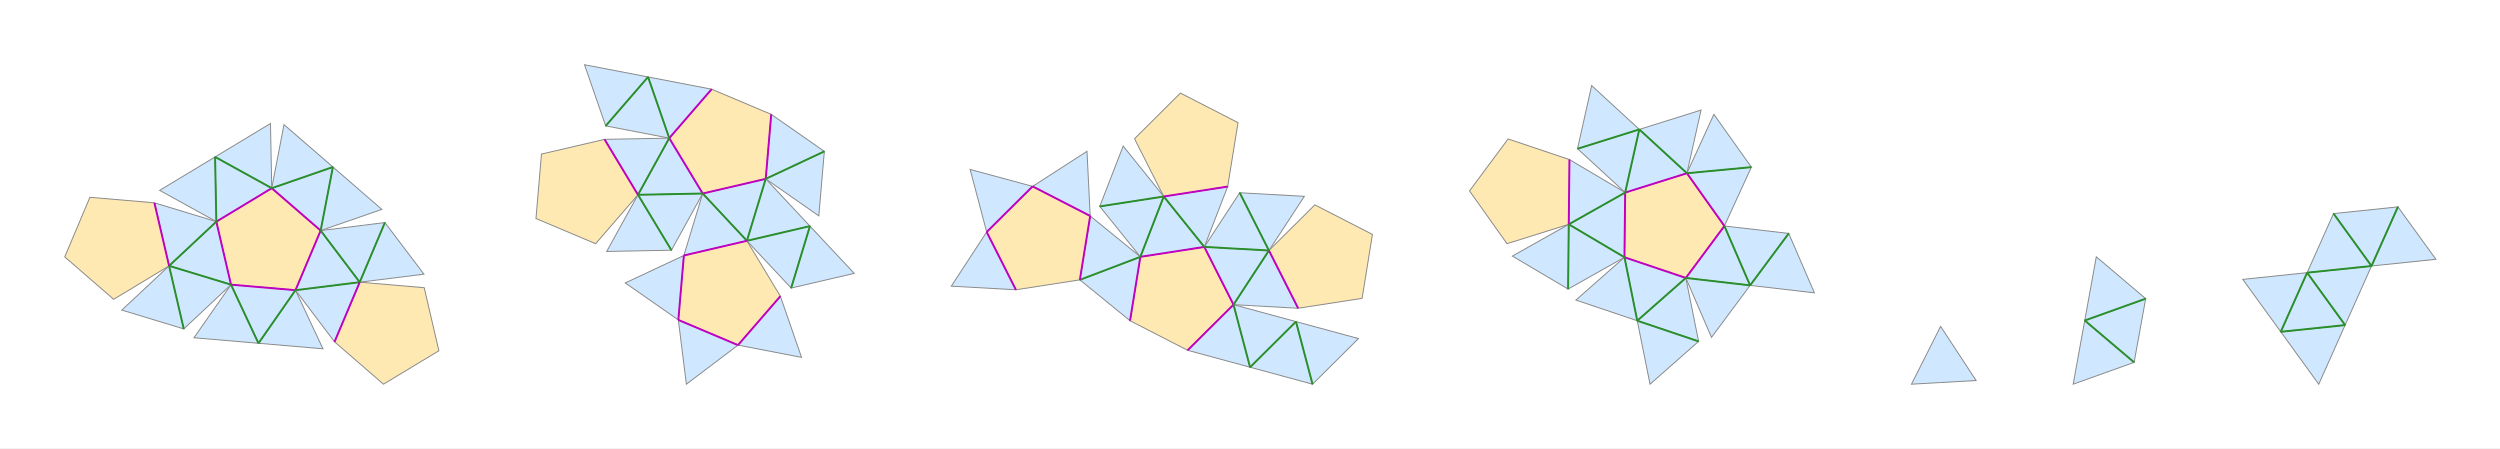
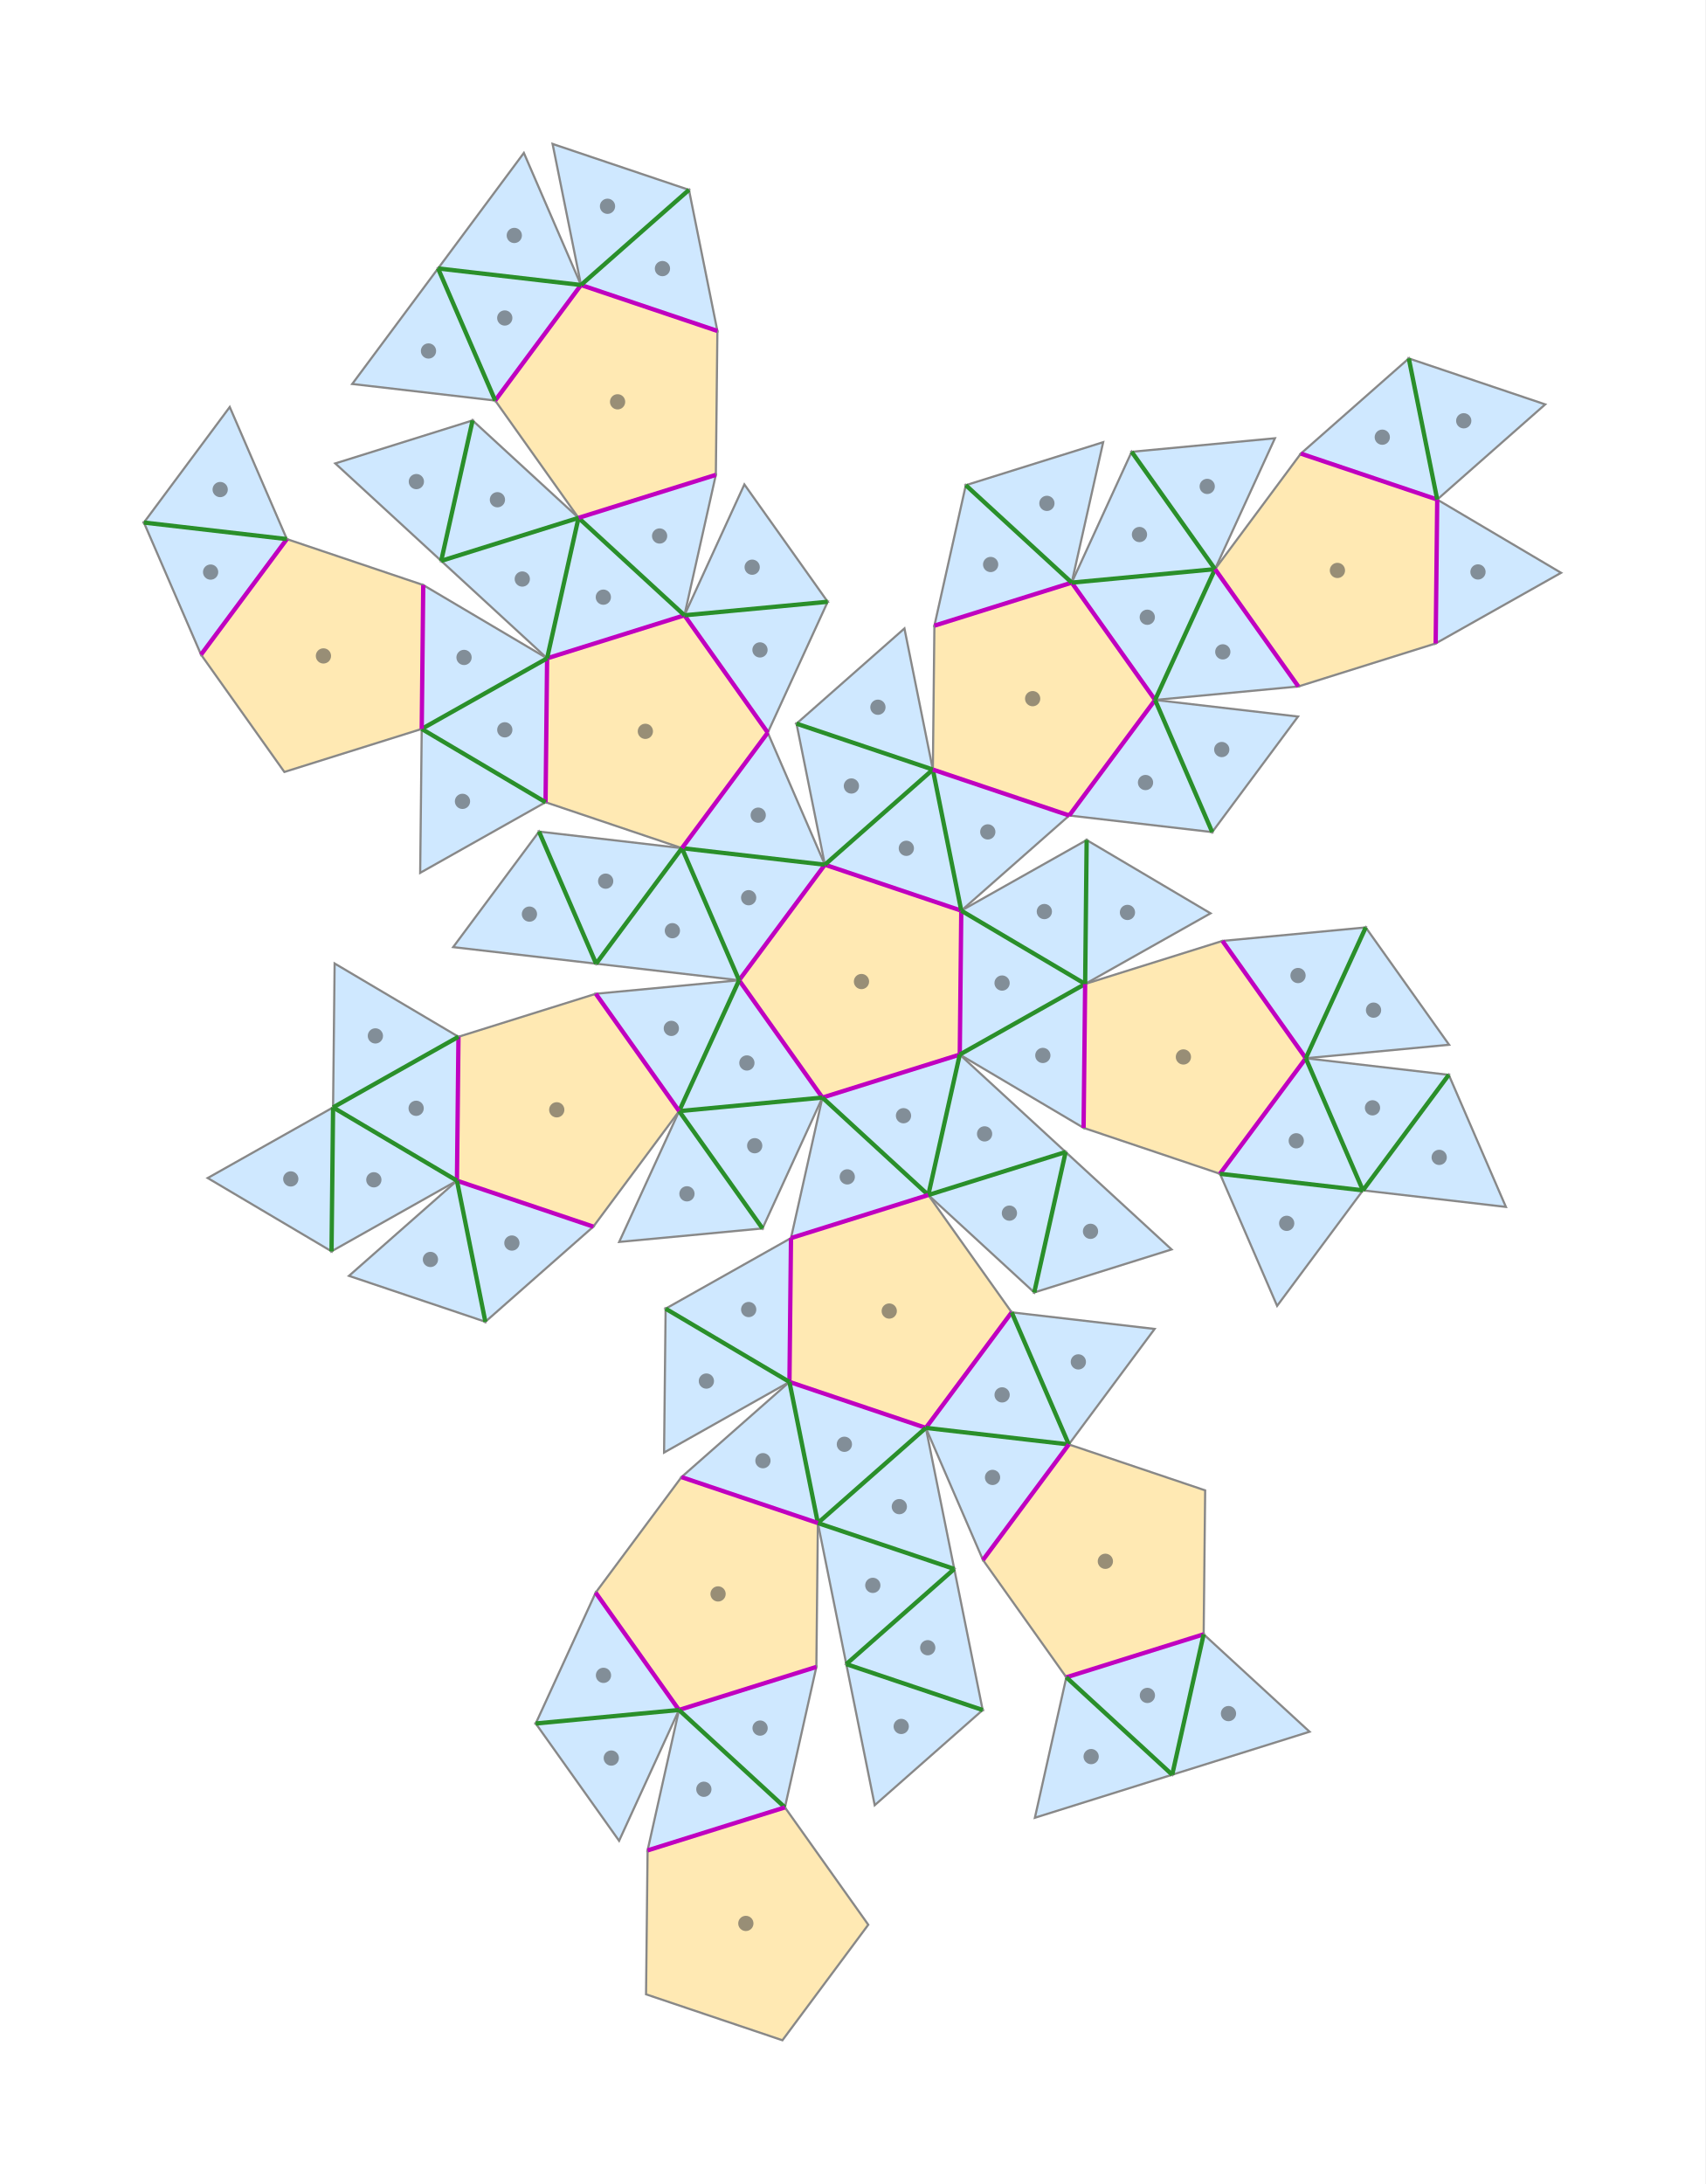
- <svg xmlns="http://www.w3.org/2000/svg" width="1545" height="277" viewBox="0 0 1545 277">
-   <rect width="1545" height="277" fill="white" />
-   <polygon points="198.17,142.49 167.94,116.30 133.69,136.97 142.76,175.93 182.61,179.34" fill="#ffe9b3" stroke="#888" stroke-width="0.6" />
-   <polygon points="104.49,164.30 142.76,175.93 133.69,136.97" fill="#cfe8ff" stroke="#888" stroke-width="0.6" />
-   <polygon points="198.17,142.49 182.61,179.34 222.31,174.39" fill="#cfe8ff" stroke="#888" stroke-width="0.6" />
-   <polygon points="167.94,116.30 132.92,96.98 133.69,136.97" fill="#cfe8ff" stroke="#888" stroke-width="0.6" />
-   <polygon points="159.73,212.15 182.61,179.34 142.76,175.93" fill="#cfe8ff" stroke="#888" stroke-width="0.6" />
-   <polygon points="198.17,142.49 205.73,103.21 167.94,116.30" fill="#cfe8ff" stroke="#888" stroke-width="0.6" />
-   <polygon points="142.76,175.93 104.49,164.30 113.56,203.26" fill="#cfe8ff" stroke="#888" stroke-width="0.6" />
-   <polygon points="95.42,125.34 104.49,164.30 133.69,136.97" fill="#cfe8ff" stroke="#888" stroke-width="0.6" />
-   <polygon points="222.31,174.39 237.87,137.54 198.17,142.49" fill="#cfe8ff" stroke="#888" stroke-width="0.6" />
-   <polygon points="222.31,174.39 182.61,179.34 206.75,211.24" fill="#cfe8ff" stroke="#888" stroke-width="0.6" />
-   <polygon points="167.16,76.31 132.92,96.98 167.94,116.30" fill="#cfe8ff" stroke="#888" stroke-width="0.6" />
-   <polygon points="133.69,136.97 132.92,96.98 98.67,117.64" fill="#cfe8ff" stroke="#888" stroke-width="0.6" />
-   <polygon points="199.59,215.56 182.61,179.34 159.73,212.15" fill="#cfe8ff" stroke="#888" stroke-width="0.6" />
-   <polygon points="159.73,212.15 142.76,175.93 119.88,208.73" fill="#cfe8ff" stroke="#888" stroke-width="0.6" />
-   <polygon points="198.17,142.49 235.97,129.40 205.73,103.21" fill="#cfe8ff" stroke="#888" stroke-width="0.6" />
-   <polygon points="205.73,103.21 175.50,77.02 167.94,116.30" fill="#cfe8ff" stroke="#888" stroke-width="0.6" />
-   <polygon points="113.56,203.26 104.49,164.30 75.28,191.64" fill="#cfe8ff" stroke="#888" stroke-width="0.6" />
-   <polygon points="40.00,158.78 70.24,184.97 104.49,164.30 95.42,125.34 55.56,121.93" fill="#ffe9b3" stroke="#888" stroke-width="0.6" />
-   <polygon points="262.00,169.44 237.87,137.54 222.31,174.39" fill="#cfe8ff" stroke="#888" stroke-width="0.6" />
-   <polygon points="271.23,216.76 262.16,177.80 222.31,174.39 206.75,211.24 236.98,237.43" fill="#ffe9b3" stroke="#888" stroke-width="0.6" />
-   <line x1="142.76" y1="175.93" x2="133.69" y2="136.97" stroke="#c000c0" stroke-width="1.2" />
-   <line x1="182.61" y1="179.34" x2="198.17" y2="142.49" stroke="#c000c0" stroke-width="1.2" />
-   <line x1="133.69" y1="136.97" x2="167.94" y2="116.30" stroke="#c000c0" stroke-width="1.2" />
-   <line x1="182.61" y1="179.34" x2="142.76" y2="175.93" stroke="#c000c0" stroke-width="1.2" />
-   <line x1="167.94" y1="116.30" x2="198.17" y2="142.49" stroke="#c000c0" stroke-width="1.2" />
-   <line x1="142.76" y1="175.93" x2="104.49" y2="164.30" stroke="#2a8f2a" stroke-width="1.2" />
-   <line x1="133.69" y1="136.97" x2="104.49" y2="164.30" stroke="#2a8f2a" stroke-width="1.2" />
-   <line x1="222.31" y1="174.39" x2="198.17" y2="142.49" stroke="#2a8f2a" stroke-width="1.2" />
-   <line x1="182.61" y1="179.34" x2="222.31" y2="174.39" stroke="#2a8f2a" stroke-width="1.2" />
-   <line x1="132.92" y1="96.98" x2="167.94" y2="116.30" stroke="#2a8f2a" stroke-width="1.2" />
-   <line x1="132.92" y1="96.98" x2="133.69" y2="136.97" stroke="#2a8f2a" stroke-width="1.2" />
-   <line x1="182.61" y1="179.34" x2="159.73" y2="212.15" stroke="#2a8f2a" stroke-width="1.2" />
-   <line x1="142.76" y1="175.93" x2="159.73" y2="212.15" stroke="#2a8f2a" stroke-width="1.2" />
-   <line x1="198.17" y1="142.49" x2="205.73" y2="103.21" stroke="#2a8f2a" stroke-width="1.2" />
-   <line x1="205.73" y1="103.21" x2="167.94" y2="116.30" stroke="#2a8f2a" stroke-width="1.2" />
-   <line x1="104.49" y1="164.30" x2="113.56" y2="203.26" stroke="#2a8f2a" stroke-width="1.2" />
-   <line x1="104.49" y1="164.30" x2="95.42" y2="125.34" stroke="#c000c0" stroke-width="1.2" />
-   <line x1="237.87" y1="137.54" x2="222.31" y2="174.39" stroke="#2a8f2a" stroke-width="1.2" />
-   <line x1="206.75" y1="211.24" x2="222.31" y2="174.39" stroke="#c000c0" stroke-width="1.2" />
-   <polygon points="439.78,55.12 413.59,85.36 434.26,119.60 473.22,110.53 476.63,70.68" fill="#ffe9b3" stroke="#888" stroke-width="0.6" />
-   <polygon points="473.22,110.53 434.26,119.60 461.59,148.81" fill="#cfe8ff" stroke="#888" stroke-width="0.6" />
-   <polygon points="413.59,85.36 439.78,55.12 400.50,47.56" fill="#cfe8ff" stroke="#888" stroke-width="0.6" />
-   <polygon points="434.26,119.60 413.59,85.36 394.27,120.38" fill="#cfe8ff" stroke="#888" stroke-width="0.6" />
-   <polygon points="473.22,110.53 509.44,93.56 476.63,70.68" fill="#cfe8ff" stroke="#888" stroke-width="0.6" />
-   <polygon points="422.63,157.88 461.59,148.81 434.26,119.60" fill="#cfe8ff" stroke="#888" stroke-width="0.6" />
-   <polygon points="473.22,110.53 461.59,148.81 500.55,139.74" fill="#cfe8ff" stroke="#888" stroke-width="0.6" />
-   <polygon points="374.31,77.80 413.59,85.36 400.50,47.56" fill="#cfe8ff" stroke="#888" stroke-width="0.6" />
-   <polygon points="394.27,120.38 413.59,85.36 373.60,86.13" fill="#cfe8ff" stroke="#888" stroke-width="0.6" />
-   <polygon points="414.93,154.63 434.26,119.60 394.27,120.38" fill="#cfe8ff" stroke="#888" stroke-width="0.6" />
-   <polygon points="506.03,133.42 509.44,93.56 473.22,110.53" fill="#cfe8ff" stroke="#888" stroke-width="0.6" />
-   <polygon points="456.07,213.29 482.26,183.06 461.59,148.81 422.63,157.88 419.22,197.73" fill="#ffe9b3" stroke="#888" stroke-width="0.6" />
-   <polygon points="461.59,148.81 488.93,178.01 500.55,139.74" fill="#cfe8ff" stroke="#888" stroke-width="0.6" />
-   <polygon points="361.22,40.00 374.31,77.80 400.50,47.56" fill="#cfe8ff" stroke="#888" stroke-width="0.6" />
-   <polygon points="373.60,86.13 334.64,95.20 331.23,135.05 368.08,150.61 394.27,120.38" fill="#ffe9b3" stroke="#888" stroke-width="0.6" />
-   <polygon points="394.27,120.38 374.94,155.40 414.93,154.63" fill="#cfe8ff" stroke="#888" stroke-width="0.6" />
-   <polygon points="386.41,174.85 419.22,197.73 422.63,157.88" fill="#cfe8ff" stroke="#888" stroke-width="0.6" />
-   <polygon points="482.26,183.06 456.07,213.29 495.35,220.85" fill="#cfe8ff" stroke="#888" stroke-width="0.6" />
-   <polygon points="424.17,237.43 456.07,213.29 419.22,197.73" fill="#cfe8ff" stroke="#888" stroke-width="0.6" />
-   <polygon points="500.55,139.74 488.93,178.01 527.89,168.94" fill="#cfe8ff" stroke="#888" stroke-width="0.6" />
-   <line x1="434.26" y1="119.60" x2="473.22" y2="110.53" stroke="#c000c0" stroke-width="1.2" />
-   <line x1="439.78" y1="55.12" x2="413.59" y2="85.36" stroke="#c000c0" stroke-width="1.2" />
-   <line x1="413.59" y1="85.36" x2="434.26" y2="119.60" stroke="#c000c0" stroke-width="1.2" />
-   <line x1="473.22" y1="110.53" x2="476.63" y2="70.68" stroke="#c000c0" stroke-width="1.2" />
-   <line x1="461.59" y1="148.81" x2="434.26" y2="119.60" stroke="#2a8f2a" stroke-width="1.2" />
-   <line x1="461.59" y1="148.81" x2="473.22" y2="110.53" stroke="#2a8f2a" stroke-width="1.2" />
-   <line x1="413.59" y1="85.36" x2="400.50" y2="47.56" stroke="#2a8f2a" stroke-width="1.2" />
-   <line x1="413.59" y1="85.36" x2="394.27" y2="120.38" stroke="#2a8f2a" stroke-width="1.2" />
-   <line x1="434.26" y1="119.60" x2="394.27" y2="120.38" stroke="#2a8f2a" stroke-width="1.2" />
-   <line x1="509.44" y1="93.56" x2="473.22" y2="110.53" stroke="#2a8f2a" stroke-width="1.2" />
-   <line x1="461.59" y1="148.81" x2="422.63" y2="157.88" stroke="#c000c0" stroke-width="1.2" />
-   <line x1="461.59" y1="148.81" x2="500.55" y2="139.74" stroke="#2a8f2a" stroke-width="1.2" />
-   <line x1="400.50" y1="47.56" x2="374.31" y2="77.80" stroke="#2a8f2a" stroke-width="1.2" />
-   <line x1="394.27" y1="120.38" x2="373.60" y2="86.13" stroke="#c000c0" stroke-width="1.2" />
-   <line x1="414.93" y1="154.63" x2="394.27" y2="120.38" stroke="#2a8f2a" stroke-width="1.2" />
-   <line x1="422.63" y1="157.88" x2="419.22" y2="197.73" stroke="#c000c0" stroke-width="1.2" />
-   <line x1="482.26" y1="183.06" x2="456.07" y2="213.29" stroke="#c000c0" stroke-width="1.2" />
-   <line x1="456.07" y1="213.29" x2="419.22" y2="197.73" stroke="#c000c0" stroke-width="1.2" />
-   <line x1="488.93" y1="178.01" x2="500.55" y2="139.74" stroke="#2a8f2a" stroke-width="1.2" />
-   <polygon points="698.36,198.21 733.94,216.48 762.31,188.28 744.26,152.59 704.74,158.72" fill="#ffe9b3" stroke="#888" stroke-width="0.6" />
-   <polygon points="772.55,226.95 762.31,188.28 733.94,216.48" fill="#cfe8ff" stroke="#888" stroke-width="0.6" />
-   <polygon points="704.74,158.72 667.35,172.94 698.36,198.21" fill="#cfe8ff" stroke="#888" stroke-width="0.6" />
-   <polygon points="784.20,154.81 744.26,152.59 762.31,188.28" fill="#cfe8ff" stroke="#888" stroke-width="0.6" />
-   <polygon points="704.74,158.72 744.26,152.59 719.19,121.43" fill="#cfe8ff" stroke="#888" stroke-width="0.6" />
-   <polygon points="800.92,198.76 762.31,188.28 772.55,226.95" fill="#cfe8ff" stroke="#888" stroke-width="0.6" />
-   <polygon points="673.73,133.46 667.35,172.94 704.74,158.72" fill="#cfe8ff" stroke="#888" stroke-width="0.6" />
-   <polygon points="784.20,154.81 762.31,188.28 802.25,190.50" fill="#cfe8ff" stroke="#888" stroke-width="0.6" />
-   <polygon points="766.15,119.11 744.26,152.59 784.20,154.81" fill="#cfe8ff" stroke="#888" stroke-width="0.6" />
-   <polygon points="679.66,127.56 704.74,158.72 719.19,121.43" fill="#cfe8ff" stroke="#888" stroke-width="0.6" />
-   <polygon points="719.19,121.43 744.26,152.59 758.71,115.29" fill="#cfe8ff" stroke="#888" stroke-width="0.6" />
-   <polygon points="800.92,198.76 772.55,226.95 811.15,237.43" fill="#cfe8ff" stroke="#888" stroke-width="0.6" />
-   <polygon points="627.82,179.08 667.35,172.94 673.73,133.46 638.14,115.19 609.77,143.38" fill="#ffe9b3" stroke="#888" stroke-width="0.6" />
-   <polygon points="802.25,190.50 841.78,184.37 848.16,144.88 812.57,126.61 784.20,154.81" fill="#ffe9b3" stroke="#888" stroke-width="0.6" />
-   <polygon points="766.15,119.11 784.20,154.81 806.09,121.33" fill="#cfe8ff" stroke="#888" stroke-width="0.6" />
-   <polygon points="694.11,90.26 679.66,127.56 719.19,121.43" fill="#cfe8ff" stroke="#888" stroke-width="0.6" />
-   <polygon points="765.09,75.80 729.51,57.53 701.14,85.73 719.19,121.43 758.71,115.29" fill="#ffe9b3" stroke="#888" stroke-width="0.6" />
-   <polygon points="800.92,198.76 811.15,237.43 839.52,209.23" fill="#cfe8ff" stroke="#888" stroke-width="0.6" />
-   <polygon points="587.89,176.86 627.82,179.08 609.77,143.38" fill="#cfe8ff" stroke="#888" stroke-width="0.6" />
-   <polygon points="638.14,115.19 599.54,104.72 609.77,143.38" fill="#cfe8ff" stroke="#888" stroke-width="0.6" />
-   <polygon points="671.76,93.51 638.14,115.19 673.73,133.46" fill="#cfe8ff" stroke="#888" stroke-width="0.6" />
-   <line x1="762.31" y1="188.28" x2="733.94" y2="216.48" stroke="#c000c0" stroke-width="1.2" />
-   <line x1="698.36" y1="198.21" x2="704.74" y2="158.72" stroke="#c000c0" stroke-width="1.2" />
-   <line x1="744.26" y1="152.59" x2="762.31" y2="188.28" stroke="#c000c0" stroke-width="1.2" />
-   <line x1="744.26" y1="152.59" x2="704.74" y2="158.72" stroke="#c000c0" stroke-width="1.2" />
-   <line x1="762.31" y1="188.28" x2="772.55" y2="226.95" stroke="#2a8f2a" stroke-width="1.2" />
-   <line x1="667.35" y1="172.94" x2="704.74" y2="158.72" stroke="#2a8f2a" stroke-width="1.2" />
-   <line x1="762.31" y1="188.28" x2="784.20" y2="154.81" stroke="#2a8f2a" stroke-width="1.2" />
-   <line x1="744.26" y1="152.59" x2="784.20" y2="154.81" stroke="#2a8f2a" stroke-width="1.2" />
-   <line x1="704.74" y1="158.72" x2="719.19" y2="121.43" stroke="#2a8f2a" stroke-width="1.2" />
-   <line x1="744.26" y1="152.59" x2="719.19" y2="121.43" stroke="#2a8f2a" stroke-width="1.2" />
-   <line x1="772.55" y1="226.95" x2="800.92" y2="198.76" stroke="#2a8f2a" stroke-width="1.2" />
-   <line x1="667.35" y1="172.94" x2="673.73" y2="133.46" stroke="#c000c0" stroke-width="1.2" />
-   <line x1="784.20" y1="154.81" x2="802.25" y2="190.50" stroke="#c000c0" stroke-width="1.2" />
-   <line x1="784.20" y1="154.81" x2="766.15" y2="119.11" stroke="#2a8f2a" stroke-width="1.2" />
-   <line x1="679.66" y1="127.56" x2="719.19" y2="121.43" stroke="#2a8f2a" stroke-width="1.2" />
-   <line x1="758.71" y1="115.29" x2="719.19" y2="121.43" stroke="#c000c0" stroke-width="1.2" />
-   <line x1="811.15" y1="237.43" x2="800.92" y2="198.76" stroke="#2a8f2a" stroke-width="1.2" />
-   <line x1="627.82" y1="179.08" x2="609.77" y2="143.38" stroke="#c000c0" stroke-width="1.2" />
-   <line x1="609.77" y1="143.38" x2="638.14" y2="115.19" stroke="#c000c0" stroke-width="1.2" />
-   <line x1="638.14" y1="115.19" x2="673.73" y2="133.46" stroke="#c000c0" stroke-width="1.2" />
-   <polygon points="1004.35,119.00 1003.92,159.00 1041.83,171.77 1065.68,139.66 1042.52,107.05" fill="#ffe9b3" stroke="#888" stroke-width="0.6" />
-   <polygon points="1004.35,119.00 969.49,138.63 1003.92,159.00" fill="#cfe8ff" stroke="#888" stroke-width="0.6" />
-   <polygon points="1041.83,171.77 1003.92,159.00 1011.82,198.21" fill="#cfe8ff" stroke="#888" stroke-width="0.6" />
-   <polygon points="1042.52,107.05 1013.08,79.97 1004.35,119.00" fill="#cfe8ff" stroke="#888" stroke-width="0.6" />
-   <polygon points="1081.56,176.37 1065.68,139.66 1041.83,171.77" fill="#cfe8ff" stroke="#888" stroke-width="0.6" />
-   <polygon points="1042.52,107.05 1065.68,139.66 1082.34,103.29" fill="#cfe8ff" stroke="#888" stroke-width="0.6" />
-   <polygon points="969.07,178.63 1003.92,159.00 969.49,138.63" fill="#cfe8ff" stroke="#888" stroke-width="0.6" />
-   <polygon points="969.92,98.63 969.49,138.63 1004.35,119.00" fill="#cfe8ff" stroke="#888" stroke-width="0.6" />
-   <polygon points="1003.92,159.00 973.91,185.45 1011.82,198.21" fill="#cfe8ff" stroke="#888" stroke-width="0.6" />
-   <polygon points="1049.73,210.98 1041.83,171.77 1011.82,198.21" fill="#cfe8ff" stroke="#888" stroke-width="0.6" />
-   <polygon points="1004.35,119.00 1013.08,79.97 974.91,91.92" fill="#cfe8ff" stroke="#888" stroke-width="0.6" />
-   <polygon points="1013.08,79.97 1042.52,107.05 1051.25,68.01" fill="#cfe8ff" stroke="#888" stroke-width="0.6" />
-   <polygon points="1081.56,176.37 1041.83,171.77 1057.71,208.48" fill="#cfe8ff" stroke="#888" stroke-width="0.6" />
-   <polygon points="1105.42,144.26 1065.68,139.66 1081.56,176.37" fill="#cfe8ff" stroke="#888" stroke-width="0.6" />
-   <polygon points="1059.18,70.68 1042.52,107.05 1082.34,103.29" fill="#cfe8ff" stroke="#888" stroke-width="0.6" />
-   <polygon points="969.49,138.63 934.64,158.26 969.07,178.63" fill="#cfe8ff" stroke="#888" stroke-width="0.6" />
-   <polygon points="969.49,138.63 969.92,98.63 932.01,85.87 908.16,117.98 931.32,150.59" fill="#ffe9b3" stroke="#888" stroke-width="0.6" />
-   <polygon points="1049.73,210.98 1011.82,198.21 1019.72,237.43" fill="#cfe8ff" stroke="#888" stroke-width="0.6" />
-   <polygon points="1013.08,79.97 983.64,52.89 974.91,91.92" fill="#cfe8ff" stroke="#888" stroke-width="0.6" />
-   <polygon points="1105.42,144.26 1081.56,176.37 1121.30,180.98" fill="#cfe8ff" stroke="#888" stroke-width="0.6" />
-   <line x1="1003.92" y1="159.00" x2="1004.35" y2="119.00" stroke="#c000c0" stroke-width="1.2" />
-   <line x1="1041.83" y1="171.77" x2="1003.92" y2="159.00" stroke="#c000c0" stroke-width="1.2" />
-   <line x1="1042.52" y1="107.05" x2="1004.35" y2="119.00" stroke="#c000c0" stroke-width="1.2" />
-   <line x1="1065.68" y1="139.66" x2="1041.83" y2="171.77" stroke="#c000c0" stroke-width="1.2" />
-   <line x1="1065.68" y1="139.66" x2="1042.52" y2="107.05" stroke="#c000c0" stroke-width="1.2" />
-   <line x1="1003.92" y1="159.00" x2="969.49" y2="138.63" stroke="#2a8f2a" stroke-width="1.2" />
-   <line x1="969.49" y1="138.63" x2="1004.35" y2="119.00" stroke="#2a8f2a" stroke-width="1.2" />
-   <line x1="1003.92" y1="159.00" x2="1011.82" y2="198.21" stroke="#2a8f2a" stroke-width="1.2" />
-   <line x1="1041.83" y1="171.77" x2="1011.82" y2="198.21" stroke="#2a8f2a" stroke-width="1.2" />
-   <line x1="1013.08" y1="79.97" x2="1004.35" y2="119.00" stroke="#2a8f2a" stroke-width="1.2" />
-   <line x1="1013.08" y1="79.97" x2="1042.52" y2="107.05" stroke="#2a8f2a" stroke-width="1.2" />
-   <line x1="1041.83" y1="171.77" x2="1081.56" y2="176.37" stroke="#2a8f2a" stroke-width="1.2" />
-   <line x1="1065.68" y1="139.66" x2="1081.56" y2="176.37" stroke="#2a8f2a" stroke-width="1.2" />
-   <line x1="1082.34" y1="103.29" x2="1042.52" y2="107.05" stroke="#2a8f2a" stroke-width="1.2" />
-   <line x1="969.07" y1="178.63" x2="969.49" y2="138.63" stroke="#2a8f2a" stroke-width="1.2" />
-   <line x1="969.49" y1="138.63" x2="969.92" y2="98.63" stroke="#c000c0" stroke-width="1.2" />
-   <line x1="1011.82" y1="198.21" x2="1049.73" y2="210.98" stroke="#2a8f2a" stroke-width="1.2" />
-   <line x1="1013.08" y1="79.97" x2="974.91" y2="91.92" stroke="#2a8f2a" stroke-width="1.2" />
-   <line x1="1081.56" y1="176.37" x2="1105.42" y2="144.26" stroke="#2a8f2a" stroke-width="1.2" />
-   <polygon points="1199.30,201.71 1181.30,237.43 1221.23,235.16" fill="#cfe8ff" stroke="#888" stroke-width="0.6" />
-   <polygon points="1288.37,198.07 1281.23,237.43 1318.89,223.93" fill="#cfe8ff" stroke="#888" stroke-width="0.6" />
-   <polygon points="1326.03,184.57 1288.37,198.07 1318.89,223.93" fill="#cfe8ff" stroke="#888" stroke-width="0.6" />
-   <polygon points="1326.03,184.57 1295.51,158.71 1288.37,198.07" fill="#cfe8ff" stroke="#888" stroke-width="0.6" />
-   <line x1="1288.37" y1="198.07" x2="1318.89" y2="223.93" stroke="#2a8f2a" stroke-width="1.2" />
-   <line x1="1288.37" y1="198.07" x2="1326.03" y2="184.57" stroke="#2a8f2a" stroke-width="1.2" />
-   <polygon points="1432.98,237.43 1449.29,200.90 1409.51,205.04" fill="#cfe8ff" stroke="#888" stroke-width="0.6" />
-   <polygon points="1409.51,205.04 1449.29,200.90 1425.81,168.51" fill="#cfe8ff" stroke="#888" stroke-width="0.6" />
-   <polygon points="1449.29,200.90 1465.60,164.38 1425.81,168.51" fill="#cfe8ff" stroke="#888" stroke-width="0.6" />
-   <polygon points="1409.51,205.04 1425.81,168.51 1386.03,172.65" fill="#cfe8ff" stroke="#888" stroke-width="0.6" />
-   <polygon points="1425.81,168.51 1465.60,164.38 1442.12,131.99" fill="#cfe8ff" stroke="#888" stroke-width="0.6" />
-   <polygon points="1465.60,164.38 1481.91,127.85 1442.12,131.99" fill="#cfe8ff" stroke="#888" stroke-width="0.6" />
-   <polygon points="1505.38,160.24 1481.91,127.85 1465.60,164.38" fill="#cfe8ff" stroke="#888" stroke-width="0.6" />
-   <line x1="1449.29" y1="200.90" x2="1409.51" y2="205.04" stroke="#2a8f2a" stroke-width="1.2" />
-   <line x1="1449.29" y1="200.90" x2="1425.81" y2="168.51" stroke="#2a8f2a" stroke-width="1.2" />
-   <line x1="1425.81" y1="168.51" x2="1409.51" y2="205.04" stroke="#2a8f2a" stroke-width="1.2" />
-   <line x1="1465.60" y1="164.38" x2="1425.81" y2="168.51" stroke="#2a8f2a" stroke-width="1.2" />
-   <line x1="1465.60" y1="164.38" x2="1442.12" y2="131.99" stroke="#2a8f2a" stroke-width="1.2" />
-   <line x1="1465.60" y1="164.38" x2="1481.91" y2="127.85" stroke="#2a8f2a" stroke-width="1.2" />
+ <svg xmlns="http://www.w3.org/2000/svg" width="474" height="607" viewBox="0 0 474 607">
+   <rect width="474" height="607" fill="white" />
+   <polygon points="266.77,293.10 267.19,253.10 229.28,240.33 205.43,272.44 228.59,305.05" fill="#ffe9b3" stroke="#888" stroke-width="0.6" />
+   <circle cx="239.45" cy="272.80" r="2.12" fill="#444" fill-opacity="0.55" stroke="none" />
+   <polygon points="228.59,305.05 258.03,332.13 266.77,293.10" fill="#cfe8ff" stroke="#888" stroke-width="0.6" />
+   <circle cx="251.13" cy="310.09" r="2.12" fill="#444" fill-opacity="0.55" stroke="none" />
+   <polygon points="229.28,240.33 189.55,235.73 205.43,272.44" fill="#cfe8ff" stroke="#888" stroke-width="0.6" />
+   <circle cx="208.09" cy="249.50" r="2.12" fill="#444" fill-opacity="0.55" stroke="none" />
+   <polygon points="267.19,253.10 259.29,213.89 229.28,240.33" fill="#cfe8ff" stroke="#888" stroke-width="0.6" />
+   <circle cx="251.92" cy="235.77" r="2.12" fill="#444" fill-opacity="0.55" stroke="none" />
+   <polygon points="301.62,273.47 267.19,253.10 266.77,293.10" fill="#cfe8ff" stroke="#888" stroke-width="0.6" />
+   <circle cx="278.53" cy="273.22" r="2.12" fill="#444" fill-opacity="0.55" stroke="none" />
+   <polygon points="228.59,305.05 205.43,272.44 188.77,308.81" fill="#cfe8ff" stroke="#888" stroke-width="0.6" />
+   <circle cx="207.60" cy="295.43" r="2.12" fill="#444" fill-opacity="0.55" stroke="none" />
+   <polygon points="219.86,344.09 258.03,332.13 228.59,305.05" fill="#cfe8ff" stroke="#888" stroke-width="0.6" />
+   <circle cx="235.50" cy="327.09" r="2.12" fill="#444" fill-opacity="0.55" stroke="none" />
+   <polygon points="266.77,293.10 258.03,332.13 296.20,320.18" fill="#cfe8ff" stroke="#888" stroke-width="0.6" />
+   <circle cx="273.67" cy="315.14" r="2.12" fill="#444" fill-opacity="0.55" stroke="none" />
+   <polygon points="213.40,203.62 189.55,235.73 229.28,240.33" fill="#cfe8ff" stroke="#888" stroke-width="0.6" />
+   <circle cx="210.75" cy="226.56" r="2.12" fill="#444" fill-opacity="0.55" stroke="none" />
+   <polygon points="205.43,272.44 189.55,235.73 165.69,267.84" fill="#cfe8ff" stroke="#888" stroke-width="0.6" />
+   <circle cx="186.89" cy="258.67" r="2.12" fill="#444" fill-opacity="0.55" stroke="none" />
+   <polygon points="229.28,240.33 259.29,213.89 221.39,201.12" fill="#cfe8ff" stroke="#888" stroke-width="0.6" />
+   <circle cx="236.65" cy="218.45" r="2.12" fill="#444" fill-opacity="0.55" stroke="none" />
+   <polygon points="267.19,253.10 297.20,226.65 259.29,213.89" fill="#cfe8ff" stroke="#888" stroke-width="0.6" />
+   <circle cx="274.56" cy="231.21" r="2.12" fill="#444" fill-opacity="0.55" stroke="none" />
+   <polygon points="301.62,273.47 266.77,293.10 301.19,313.47" fill="#cfe8ff" stroke="#888" stroke-width="0.6" />
+   <circle cx="289.86" cy="293.34" r="2.12" fill="#444" fill-opacity="0.55" stroke="none" />
+   <polygon points="301.62,273.47 302.04,233.47 267.19,253.10" fill="#cfe8ff" stroke="#888" stroke-width="0.6" />
+   <circle cx="290.28" cy="253.35" r="2.12" fill="#444" fill-opacity="0.55" stroke="none" />
+   <polygon points="188.77,308.81 205.43,272.44 165.61,276.20" fill="#cfe8ff" stroke="#888" stroke-width="0.6" />
+   <circle cx="186.60" cy="285.82" r="2.12" fill="#444" fill-opacity="0.55" stroke="none" />
+   <polygon points="188.77,308.81 211.94,341.42 228.59,305.05" fill="#cfe8ff" stroke="#888" stroke-width="0.6" />
+   <circle cx="209.77" cy="318.43" r="2.12" fill="#444" fill-opacity="0.55" stroke="none" />
+   <polygon points="281.20,364.74 258.03,332.13 219.86,344.09 219.43,384.08 257.34,396.85" fill="#ffe9b3" stroke="#888" stroke-width="0.6" />
+   <circle cx="247.17" cy="364.38" r="2.12" fill="#444" fill-opacity="0.55" stroke="none" />
+   <polygon points="258.03,332.13 287.47,359.21 296.20,320.18" fill="#cfe8ff" stroke="#888" stroke-width="0.6" />
+   <circle cx="280.57" cy="337.17" r="2.12" fill="#444" fill-opacity="0.55" stroke="none" />
+   <polygon points="213.40,203.62 190.24,171.01 152.07,182.97 151.64,222.96 189.55,235.73" fill="#ffe9b3" stroke="#888" stroke-width="0.6" />
+   <circle cx="179.38" cy="203.26" r="2.12" fill="#444" fill-opacity="0.55" stroke="none" />
+   <polygon points="189.55,235.73 149.82,231.12 165.69,267.84" fill="#cfe8ff" stroke="#888" stroke-width="0.6" />
+   <circle cx="168.35" cy="244.90" r="2.12" fill="#444" fill-opacity="0.55" stroke="none" />
+   <polygon points="221.39,201.12 259.29,213.89 251.39,174.67" fill="#cfe8ff" stroke="#888" stroke-width="0.6" />
+   <circle cx="244.02" cy="196.56" r="2.12" fill="#444" fill-opacity="0.55" stroke="none" />
+   <polygon points="259.72,173.89 259.29,213.89 297.20,226.65 321.06,194.54 297.89,161.93" fill="#ffe9b3" stroke="#888" stroke-width="0.6" />
+   <circle cx="287.03" cy="194.18" r="2.12" fill="#444" fill-opacity="0.55" stroke="none" />
+   <polygon points="301.62,273.47 301.19,313.47 339.10,326.23 362.95,294.12 339.79,261.51" fill="#ffe9b3" stroke="#888" stroke-width="0.6" />
+   <circle cx="328.93" cy="293.76" r="2.12" fill="#444" fill-opacity="0.55" stroke="none" />
+   <polygon points="336.47,253.84 302.04,233.47 301.62,273.47" fill="#cfe8ff" stroke="#888" stroke-width="0.6" />
+   <circle cx="313.38" cy="253.59" r="2.12" fill="#444" fill-opacity="0.55" stroke="none" />
+   <polygon points="127.43,288.15 127.01,328.15 164.92,340.92 188.77,308.81 165.61,276.20" fill="#ffe9b3" stroke="#888" stroke-width="0.6" />
+   <circle cx="154.75" cy="308.45" r="2.12" fill="#444" fill-opacity="0.55" stroke="none" />
+   <polygon points="188.77,308.81 172.11,345.17 211.94,341.42" fill="#cfe8ff" stroke="#888" stroke-width="0.6" />
+   <circle cx="190.94" cy="331.80" r="2.12" fill="#444" fill-opacity="0.55" stroke="none" />
+   <polygon points="219.43,384.08 219.86,344.09 185.01,363.72" fill="#cfe8ff" stroke="#888" stroke-width="0.6" />
+   <circle cx="208.10" cy="363.96" r="2.12" fill="#444" fill-opacity="0.55" stroke="none" />
+   <polygon points="227.33,423.30 257.34,396.85 219.43,384.08" fill="#cfe8ff" stroke="#888" stroke-width="0.6" />
+   <circle cx="234.70" cy="401.41" r="2.12" fill="#444" fill-opacity="0.55" stroke="none" />
+   <polygon points="297.08,401.45 281.20,364.74 257.34,396.85" fill="#cfe8ff" stroke="#888" stroke-width="0.6" />
+   <circle cx="278.54" cy="387.68" r="2.12" fill="#444" fill-opacity="0.55" stroke="none" />
+   <polygon points="296.20,320.18 287.47,359.21 325.64,347.26" fill="#cfe8ff" stroke="#888" stroke-width="0.6" />
+   <circle cx="303.11" cy="342.22" r="2.12" fill="#444" fill-opacity="0.55" stroke="none" />
+   <polygon points="190.24,171.01 160.80,143.93 152.07,182.97" fill="#cfe8ff" stroke="#888" stroke-width="0.6" />
+   <circle cx="167.70" cy="165.97" r="2.12" fill="#444" fill-opacity="0.55" stroke="none" />
+   <polygon points="117.22,202.59 151.64,222.96 152.07,182.97" fill="#cfe8ff" stroke="#888" stroke-width="0.6" />
+   <circle cx="140.31" cy="202.84" r="2.12" fill="#444" fill-opacity="0.55" stroke="none" />
+   <polygon points="213.40,203.62 230.06,167.25 190.24,171.01" fill="#cfe8ff" stroke="#888" stroke-width="0.6" />
+   <circle cx="211.24" cy="180.63" r="2.12" fill="#444" fill-opacity="0.55" stroke="none" />
+   <polygon points="165.69,267.84 149.82,231.12 125.96,263.23" fill="#cfe8ff" stroke="#888" stroke-width="0.6" />
+   <circle cx="147.16" cy="254.06" r="2.12" fill="#444" fill-opacity="0.55" stroke="none" />
+   <polygon points="297.89,161.93 268.45,134.85 259.72,173.89" fill="#cfe8ff" stroke="#888" stroke-width="0.6" />
+   <circle cx="275.35" cy="156.89" r="2.12" fill="#444" fill-opacity="0.55" stroke="none" />
+   <polygon points="321.06,194.54 297.20,226.65 336.94,231.26" fill="#cfe8ff" stroke="#888" stroke-width="0.6" />
+   <circle cx="318.40" cy="217.49" r="2.12" fill="#444" fill-opacity="0.55" stroke="none" />
+   <polygon points="297.89,161.93 321.06,194.54 337.72,158.18" fill="#cfe8ff" stroke="#888" stroke-width="0.6" />
+   <circle cx="318.89" cy="171.55" r="2.12" fill="#444" fill-opacity="0.55" stroke="none" />
+   <polygon points="362.95,294.12 339.10,326.23 378.83,330.84" fill="#cfe8ff" stroke="#888" stroke-width="0.6" />
+   <circle cx="360.30" cy="317.06" r="2.12" fill="#444" fill-opacity="0.55" stroke="none" />
+   <polygon points="379.61,257.76 339.79,261.51 362.95,294.12" fill="#cfe8ff" stroke="#888" stroke-width="0.6" />
+   <circle cx="360.79" cy="271.13" r="2.12" fill="#444" fill-opacity="0.55" stroke="none" />
+   <polygon points="164.92,340.92 127.01,328.15 134.91,367.36" fill="#cfe8ff" stroke="#888" stroke-width="0.6" />
+   <circle cx="142.28" cy="345.48" r="2.12" fill="#444" fill-opacity="0.55" stroke="none" />
+   <polygon points="92.58,307.78 127.01,328.15 127.43,288.15" fill="#cfe8ff" stroke="#888" stroke-width="0.6" />
+   <circle cx="115.67" cy="308.03" r="2.12" fill="#444" fill-opacity="0.55" stroke="none" />
+   <polygon points="185.01,363.72 184.58,403.71 219.43,384.08" fill="#cfe8ff" stroke="#888" stroke-width="0.6" />
+   <circle cx="196.34" cy="383.84" r="2.12" fill="#444" fill-opacity="0.55" stroke="none" />
+   <polygon points="227.33,423.30 265.24,436.06 257.34,396.85" fill="#cfe8ff" stroke="#888" stroke-width="0.6" />
+   <circle cx="249.97" cy="418.74" r="2.12" fill="#444" fill-opacity="0.55" stroke="none" />
+   <polygon points="189.42,410.53 227.33,423.30 219.43,384.08" fill="#cfe8ff" stroke="#888" stroke-width="0.6" />
+   <circle cx="212.06" cy="405.97" r="2.12" fill="#444" fill-opacity="0.55" stroke="none" />
+   <polygon points="320.93,369.35 281.20,364.74 297.08,401.45" fill="#cfe8ff" stroke="#888" stroke-width="0.6" />
+   <circle cx="299.73" cy="378.51" r="2.12" fill="#444" fill-opacity="0.55" stroke="none" />
+   <polygon points="257.34,396.85 273.22,433.56 297.08,401.45" fill="#cfe8ff" stroke="#888" stroke-width="0.6" />
+   <circle cx="275.88" cy="410.62" r="2.12" fill="#444" fill-opacity="0.55" stroke="none" />
+   <polygon points="198.97,131.98 160.80,143.93 190.24,171.01" fill="#cfe8ff" stroke="#888" stroke-width="0.6" />
+   <circle cx="183.34" cy="148.97" r="2.12" fill="#444" fill-opacity="0.55" stroke="none" />
+   <polygon points="152.07,182.97 160.80,143.93 122.63,155.88" fill="#cfe8ff" stroke="#888" stroke-width="0.6" />
+   <circle cx="145.17" cy="160.93" r="2.12" fill="#444" fill-opacity="0.55" stroke="none" />
+   <polygon points="116.79,242.59 151.64,222.96 117.22,202.59" fill="#cfe8ff" stroke="#888" stroke-width="0.6" />
+   <circle cx="128.55" cy="222.72" r="2.12" fill="#444" fill-opacity="0.55" stroke="none" />
+   <polygon points="117.64,162.60 117.22,202.59 152.07,182.97" fill="#cfe8ff" stroke="#888" stroke-width="0.6" />
+   <circle cx="128.98" cy="182.72" r="2.12" fill="#444" fill-opacity="0.55" stroke="none" />
+   <polygon points="230.06,167.25 206.90,134.64 190.24,171.01" fill="#cfe8ff" stroke="#888" stroke-width="0.6" />
+   <circle cx="209.07" cy="157.64" r="2.12" fill="#444" fill-opacity="0.55" stroke="none" />
+   <polygon points="306.63,122.90 268.45,134.85 297.89,161.93" fill="#cfe8ff" stroke="#888" stroke-width="0.6" />
+   <circle cx="290.99" cy="139.90" r="2.12" fill="#444" fill-opacity="0.55" stroke="none" />
+   <polygon points="360.79,199.15 321.06,194.54 336.94,231.26" fill="#cfe8ff" stroke="#888" stroke-width="0.6" />
+   <circle cx="339.59" cy="208.32" r="2.12" fill="#444" fill-opacity="0.55" stroke="none" />
+   <polygon points="337.72,158.18 321.06,194.54 360.88,190.79" fill="#cfe8ff" stroke="#888" stroke-width="0.6" />
+   <circle cx="339.88" cy="181.17" r="2.12" fill="#444" fill-opacity="0.55" stroke="none" />
+   <polygon points="314.55,125.57 297.89,161.93 337.72,158.18" fill="#cfe8ff" stroke="#888" stroke-width="0.6" />
+   <circle cx="316.72" cy="148.56" r="2.12" fill="#444" fill-opacity="0.55" stroke="none" />
+   <polygon points="402.69,298.73 362.95,294.12 378.83,330.84" fill="#cfe8ff" stroke="#888" stroke-width="0.6" />
+   <circle cx="381.49" cy="307.90" r="2.12" fill="#444" fill-opacity="0.55" stroke="none" />
+   <polygon points="378.83,330.84 339.10,326.23 354.98,362.94" fill="#cfe8ff" stroke="#888" stroke-width="0.6" />
+   <circle cx="357.64" cy="340.00" r="2.12" fill="#444" fill-opacity="0.55" stroke="none" />
+   <polygon points="379.61,257.76 362.95,294.12 402.78,290.37" fill="#cfe8ff" stroke="#888" stroke-width="0.6" />
+   <circle cx="381.78" cy="280.75" r="2.12" fill="#444" fill-opacity="0.55" stroke="none" />
+   <polygon points="134.91,367.36 127.01,328.15 97.00,354.60" fill="#cfe8ff" stroke="#888" stroke-width="0.6" />
+   <circle cx="119.64" cy="350.04" r="2.12" fill="#444" fill-opacity="0.55" stroke="none" />
+   <polygon points="92.15,347.78 127.01,328.15 92.58,307.78" fill="#cfe8ff" stroke="#888" stroke-width="0.6" />
+   <circle cx="103.91" cy="327.90" r="2.12" fill="#444" fill-opacity="0.55" stroke="none" />
+   <polygon points="127.43,288.15 93.01,267.78 92.58,307.78" fill="#cfe8ff" stroke="#888" stroke-width="0.6" />
+   <circle cx="104.34" cy="287.91" r="2.12" fill="#444" fill-opacity="0.55" stroke="none" />
+   <polygon points="265.24,436.06 227.33,423.30 235.23,462.51" fill="#cfe8ff" stroke="#888" stroke-width="0.6" />
+   <circle cx="242.60" cy="440.62" r="2.12" fill="#444" fill-opacity="0.55" stroke="none" />
+   <polygon points="165.57,442.64 188.73,475.25 226.91,463.29 227.33,423.30 189.42,410.53" fill="#ffe9b3" stroke="#888" stroke-width="0.6" />
+   <circle cx="199.59" cy="443.00" r="2.12" fill="#444" fill-opacity="0.55" stroke="none" />
+   <polygon points="296.39,466.17 334.56,454.22 334.98,414.22 297.08,401.45 273.22,433.56" fill="#ffe9b3" stroke="#888" stroke-width="0.6" />
+   <circle cx="307.24" cy="433.93" r="2.12" fill="#444" fill-opacity="0.55" stroke="none" />
+   <polygon points="160.80,143.93 198.97,131.98 199.40,91.98 161.49,79.21 137.64,111.32" fill="#ffe9b3" stroke="#888" stroke-width="0.6" />
+   <circle cx="171.66" cy="111.68" r="2.12" fill="#444" fill-opacity="0.55" stroke="none" />
+   <polygon points="122.63,155.88 160.80,143.93 131.36,116.85" fill="#cfe8ff" stroke="#888" stroke-width="0.6" />
+   <circle cx="138.26" cy="138.89" r="2.12" fill="#444" fill-opacity="0.55" stroke="none" />
+   <polygon points="55.88,181.94 79.04,214.55 117.22,202.59 117.64,162.60 79.73,149.83" fill="#ffe9b3" stroke="#888" stroke-width="0.6" />
+   <circle cx="89.90" cy="182.30" r="2.12" fill="#444" fill-opacity="0.55" stroke="none" />
+   <polygon points="399.05,178.83 399.48,138.84 361.57,126.07 337.72,158.18 360.88,190.79" fill="#ffe9b3" stroke="#888" stroke-width="0.6" />
+   <circle cx="371.74" cy="158.54" r="2.12" fill="#444" fill-opacity="0.55" stroke="none" />
+   <polygon points="354.37,121.81 314.55,125.57 337.72,158.18" fill="#cfe8ff" stroke="#888" stroke-width="0.6" />
+   <circle cx="335.55" cy="135.19" r="2.12" fill="#444" fill-opacity="0.55" stroke="none" />
+   <polygon points="418.57,335.44 402.69,298.73 378.83,330.84" fill="#cfe8ff" stroke="#888" stroke-width="0.6" />
+   <circle cx="400.03" cy="321.67" r="2.12" fill="#444" fill-opacity="0.55" stroke="none" />
+   <polygon points="57.73,327.41 92.15,347.78 92.58,307.78" fill="#cfe8ff" stroke="#888" stroke-width="0.6" />
+   <circle cx="80.82" cy="327.66" r="2.12" fill="#444" fill-opacity="0.55" stroke="none" />
+   <polygon points="273.14,475.27 265.24,436.06 235.23,462.51" fill="#cfe8ff" stroke="#888" stroke-width="0.6" />
+   <circle cx="257.87" cy="457.95" r="2.12" fill="#444" fill-opacity="0.55" stroke="none" />
+   <polygon points="148.91,479.01 188.73,475.25 165.57,442.64" fill="#cfe8ff" stroke="#888" stroke-width="0.6" />
+   <circle cx="167.74" cy="465.63" r="2.12" fill="#444" fill-opacity="0.55" stroke="none" />
+   <polygon points="226.91,463.29 188.73,475.25 218.17,502.33" fill="#cfe8ff" stroke="#888" stroke-width="0.6" />
+   <circle cx="211.27" cy="480.29" r="2.12" fill="#444" fill-opacity="0.55" stroke="none" />
+   <polygon points="334.56,454.22 296.39,466.17 325.82,493.25" fill="#cfe8ff" stroke="#888" stroke-width="0.6" />
+   <circle cx="318.92" cy="471.21" r="2.12" fill="#444" fill-opacity="0.55" stroke="none" />
+   <polygon points="161.49,79.21 121.76,74.61 137.64,111.32" fill="#cfe8ff" stroke="#888" stroke-width="0.6" />
+   <circle cx="140.30" cy="88.38" r="2.12" fill="#444" fill-opacity="0.55" stroke="none" />
+   <polygon points="191.50,52.77 161.49,79.21 199.40,91.98" fill="#cfe8ff" stroke="#888" stroke-width="0.6" />
+   <circle cx="184.13" cy="74.65" r="2.12" fill="#444" fill-opacity="0.55" stroke="none" />
+   <polygon points="131.36,116.85 93.19,128.80 122.63,155.88" fill="#cfe8ff" stroke="#888" stroke-width="0.6" />
+   <circle cx="115.73" cy="133.85" r="2.12" fill="#444" fill-opacity="0.55" stroke="none" />
+   <polygon points="79.73,149.83 40.00,145.23 55.88,181.94" fill="#cfe8ff" stroke="#888" stroke-width="0.6" />
+   <circle cx="58.54" cy="159.00" r="2.12" fill="#444" fill-opacity="0.55" stroke="none" />
+   <polygon points="399.48,138.84 399.05,178.83 433.90,159.20" fill="#cfe8ff" stroke="#888" stroke-width="0.6" />
+   <circle cx="410.81" cy="158.96" r="2.12" fill="#444" fill-opacity="0.55" stroke="none" />
+   <polygon points="399.48,138.84 391.58,99.62 361.57,126.07" fill="#cfe8ff" stroke="#888" stroke-width="0.6" />
+   <circle cx="384.21" cy="121.51" r="2.12" fill="#444" fill-opacity="0.55" stroke="none" />
+   <polygon points="235.23,462.51 243.13,501.72 273.14,475.27" fill="#cfe8ff" stroke="#888" stroke-width="0.6" />
+   <circle cx="250.50" cy="479.83" r="2.12" fill="#444" fill-opacity="0.55" stroke="none" />
+   <polygon points="148.91,479.01 172.08,511.61 188.73,475.25" fill="#cfe8ff" stroke="#888" stroke-width="0.6" />
+   <circle cx="169.91" cy="488.62" r="2.12" fill="#444" fill-opacity="0.55" stroke="none" />
+   <polygon points="180.00,514.28 218.17,502.33 188.73,475.25" fill="#cfe8ff" stroke="#888" stroke-width="0.6" />
+   <circle cx="195.64" cy="497.29" r="2.12" fill="#444" fill-opacity="0.55" stroke="none" />
+   <polygon points="325.82,493.25 296.39,466.17 287.65,505.21" fill="#cfe8ff" stroke="#888" stroke-width="0.6" />
+   <circle cx="303.29" cy="488.21" r="2.12" fill="#444" fill-opacity="0.55" stroke="none" />
+   <polygon points="325.82,493.25 364.00,481.30 334.56,454.22" fill="#cfe8ff" stroke="#888" stroke-width="0.6" />
+   <circle cx="341.46" cy="476.26" r="2.12" fill="#444" fill-opacity="0.55" stroke="none" />
+   <polygon points="137.64,111.32 121.76,74.61 97.90,106.72" fill="#cfe8ff" stroke="#888" stroke-width="0.6" />
+   <circle cx="119.10" cy="97.55" r="2.12" fill="#444" fill-opacity="0.55" stroke="none" />
+   <polygon points="145.61,42.50 121.76,74.61 161.49,79.21" fill="#cfe8ff" stroke="#888" stroke-width="0.6" />
+   <circle cx="142.95" cy="65.44" r="2.12" fill="#444" fill-opacity="0.55" stroke="none" />
+   <polygon points="191.50,52.77 153.59,40.00 161.49,79.21" fill="#cfe8ff" stroke="#888" stroke-width="0.6" />
+   <circle cx="168.86" cy="57.33" r="2.12" fill="#444" fill-opacity="0.55" stroke="none" />
+   <polygon points="79.73,149.83 63.86,113.12 40.00,145.23" fill="#cfe8ff" stroke="#888" stroke-width="0.6" />
+   <circle cx="61.20" cy="136.06" r="2.12" fill="#444" fill-opacity="0.55" stroke="none" />
+   <polygon points="391.58,99.62 399.48,138.84 429.49,112.39" fill="#cfe8ff" stroke="#888" stroke-width="0.6" />
+   <circle cx="406.85" cy="116.95" r="2.12" fill="#444" fill-opacity="0.55" stroke="none" />
+   <polygon points="241.34,534.94 218.17,502.33 180.00,514.28 179.57,554.28 217.48,567.05" fill="#ffe9b3" stroke="#888" stroke-width="0.6" />
+   <circle cx="207.31" cy="534.58" r="2.12" fill="#444" fill-opacity="0.55" stroke="none" />
+   <line x1="228.59" y1="305.05" x2="266.77" y2="293.10" stroke="#c000c0" stroke-width="1.2" />
+   <line x1="205.43" y1="272.44" x2="229.28" y2="240.33" stroke="#c000c0" stroke-width="1.2" />
+   <line x1="229.28" y1="240.33" x2="267.19" y2="253.10" stroke="#c000c0" stroke-width="1.2" />
+   <line x1="267.19" y1="253.10" x2="266.77" y2="293.10" stroke="#c000c0" stroke-width="1.2" />
+   <line x1="205.43" y1="272.44" x2="228.59" y2="305.05" stroke="#c000c0" stroke-width="1.2" />
+   <line x1="258.03" y1="332.13" x2="228.59" y2="305.05" stroke="#2a8f2a" stroke-width="1.2" />
+   <line x1="258.03" y1="332.13" x2="266.77" y2="293.10" stroke="#2a8f2a" stroke-width="1.2" />
+   <line x1="189.55" y1="235.73" x2="229.28" y2="240.33" stroke="#2a8f2a" stroke-width="1.2" />
+   <line x1="189.55" y1="235.73" x2="205.43" y2="272.44" stroke="#2a8f2a" stroke-width="1.2" />
+   <line x1="259.29" y1="213.89" x2="229.28" y2="240.33" stroke="#2a8f2a" stroke-width="1.2" />
+   <line x1="259.29" y1="213.89" x2="267.19" y2="253.10" stroke="#2a8f2a" stroke-width="1.2" />
+   <line x1="266.77" y1="293.10" x2="301.62" y2="273.47" stroke="#2a8f2a" stroke-width="1.2" />
+   <line x1="267.19" y1="253.10" x2="301.62" y2="273.47" stroke="#2a8f2a" stroke-width="1.2" />
+   <line x1="205.43" y1="272.44" x2="188.77" y2="308.81" stroke="#2a8f2a" stroke-width="1.2" />
+   <line x1="228.59" y1="305.05" x2="188.77" y2="308.81" stroke="#2a8f2a" stroke-width="1.2" />
+   <line x1="258.03" y1="332.13" x2="219.86" y2="344.09" stroke="#c000c0" stroke-width="1.2" />
+   <line x1="258.03" y1="332.13" x2="296.20" y2="320.18" stroke="#2a8f2a" stroke-width="1.2" />
+   <line x1="189.55" y1="235.73" x2="213.40" y2="203.62" stroke="#c000c0" stroke-width="1.2" />
+   <line x1="189.55" y1="235.73" x2="165.69" y2="267.84" stroke="#2a8f2a" stroke-width="1.2" />
+   <line x1="259.29" y1="213.89" x2="221.39" y2="201.12" stroke="#2a8f2a" stroke-width="1.2" />
+   <line x1="297.20" y1="226.65" x2="259.29" y2="213.89" stroke="#c000c0" stroke-width="1.2" />
+   <line x1="301.62" y1="273.47" x2="301.19" y2="313.47" stroke="#c000c0" stroke-width="1.2" />
+   <line x1="302.04" y1="233.47" x2="301.62" y2="273.47" stroke="#2a8f2a" stroke-width="1.2" />
+   <line x1="188.77" y1="308.81" x2="165.61" y2="276.20" stroke="#c000c0" stroke-width="1.2" />
+   <line x1="211.94" y1="341.42" x2="188.77" y2="308.81" stroke="#2a8f2a" stroke-width="1.2" />
+   <line x1="219.86" y1="344.09" x2="219.43" y2="384.08" stroke="#c000c0" stroke-width="1.2" />
+   <line x1="219.43" y1="384.08" x2="257.34" y2="396.85" stroke="#c000c0" stroke-width="1.2" />
+   <line x1="281.20" y1="364.74" x2="257.34" y2="396.85" stroke="#c000c0" stroke-width="1.2" />
+   <line x1="287.47" y1="359.21" x2="296.20" y2="320.18" stroke="#2a8f2a" stroke-width="1.2" />
+   <line x1="152.07" y1="182.97" x2="190.24" y2="171.01" stroke="#c000c0" stroke-width="1.2" />
+   <line x1="151.64" y1="222.96" x2="152.07" y2="182.97" stroke="#c000c0" stroke-width="1.2" />
+   <line x1="190.24" y1="171.01" x2="213.40" y2="203.62" stroke="#c000c0" stroke-width="1.2" />
+   <line x1="149.82" y1="231.12" x2="165.69" y2="267.84" stroke="#2a8f2a" stroke-width="1.2" />
+   <line x1="259.72" y1="173.89" x2="297.89" y2="161.93" stroke="#c000c0" stroke-width="1.2" />
+   <line x1="321.06" y1="194.54" x2="297.20" y2="226.65" stroke="#c000c0" stroke-width="1.2" />
+   <line x1="321.06" y1="194.54" x2="297.89" y2="161.93" stroke="#c000c0" stroke-width="1.2" />
+   <line x1="362.95" y1="294.12" x2="339.10" y2="326.23" stroke="#c000c0" stroke-width="1.2" />
+   <line x1="339.79" y1="261.51" x2="362.95" y2="294.12" stroke="#c000c0" stroke-width="1.2" />
+   <line x1="127.01" y1="328.15" x2="164.92" y2="340.92" stroke="#c000c0" stroke-width="1.2" />
+   <line x1="127.43" y1="288.15" x2="127.01" y2="328.15" stroke="#c000c0" stroke-width="1.2" />
+   <line x1="219.43" y1="384.08" x2="185.01" y2="363.72" stroke="#2a8f2a" stroke-width="1.2" />
+   <line x1="227.33" y1="423.30" x2="257.34" y2="396.85" stroke="#2a8f2a" stroke-width="1.2" />
+   <line x1="227.33" y1="423.30" x2="219.43" y2="384.08" stroke="#2a8f2a" stroke-width="1.2" />
+   <line x1="281.20" y1="364.74" x2="297.08" y2="401.45" stroke="#2a8f2a" stroke-width="1.2" />
+   <line x1="297.08" y1="401.45" x2="257.34" y2="396.85" stroke="#2a8f2a" stroke-width="1.2" />
+   <line x1="160.80" y1="143.93" x2="190.24" y2="171.01" stroke="#2a8f2a" stroke-width="1.2" />
+   <line x1="160.80" y1="143.93" x2="152.07" y2="182.97" stroke="#2a8f2a" stroke-width="1.2" />
+   <line x1="151.64" y1="222.96" x2="117.22" y2="202.59" stroke="#2a8f2a" stroke-width="1.2" />
+   <line x1="152.07" y1="182.97" x2="117.22" y2="202.59" stroke="#2a8f2a" stroke-width="1.2" />
+   <line x1="190.24" y1="171.01" x2="230.06" y2="167.25" stroke="#2a8f2a" stroke-width="1.2" />
+   <line x1="268.45" y1="134.85" x2="297.89" y2="161.93" stroke="#2a8f2a" stroke-width="1.2" />
+   <line x1="321.06" y1="194.54" x2="336.94" y2="231.26" stroke="#2a8f2a" stroke-width="1.2" />
+   <line x1="321.06" y1="194.54" x2="337.72" y2="158.18" stroke="#2a8f2a" stroke-width="1.2" />
+   <line x1="297.89" y1="161.93" x2="337.72" y2="158.18" stroke="#2a8f2a" stroke-width="1.2" />
+   <line x1="362.95" y1="294.12" x2="378.83" y2="330.84" stroke="#2a8f2a" stroke-width="1.2" />
+   <line x1="339.10" y1="326.23" x2="378.83" y2="330.84" stroke="#2a8f2a" stroke-width="1.2" />
+   <line x1="362.95" y1="294.12" x2="379.61" y2="257.76" stroke="#2a8f2a" stroke-width="1.2" />
+   <line x1="127.01" y1="328.15" x2="134.91" y2="367.36" stroke="#2a8f2a" stroke-width="1.2" />
+   <line x1="127.01" y1="328.15" x2="92.58" y2="307.78" stroke="#2a8f2a" stroke-width="1.2" />
+   <line x1="127.43" y1="288.15" x2="92.58" y2="307.78" stroke="#2a8f2a" stroke-width="1.2" />
+   <line x1="265.24" y1="436.06" x2="227.33" y2="423.30" stroke="#2a8f2a" stroke-width="1.2" />
+   <line x1="227.33" y1="423.30" x2="189.42" y2="410.53" stroke="#c000c0" stroke-width="1.2" />
+   <line x1="273.22" y1="433.56" x2="297.08" y2="401.45" stroke="#c000c0" stroke-width="1.2" />
+   <line x1="198.97" y1="131.98" x2="160.80" y2="143.93" stroke="#c000c0" stroke-width="1.2" />
+   <line x1="160.80" y1="143.93" x2="122.63" y2="155.88" stroke="#2a8f2a" stroke-width="1.2" />
+   <line x1="117.22" y1="202.59" x2="117.64" y2="162.60" stroke="#c000c0" stroke-width="1.2" />
+   <line x1="360.88" y1="190.79" x2="337.72" y2="158.18" stroke="#c000c0" stroke-width="1.2" />
+   <line x1="314.55" y1="125.57" x2="337.72" y2="158.18" stroke="#2a8f2a" stroke-width="1.2" />
+   <line x1="378.83" y1="330.84" x2="402.69" y2="298.73" stroke="#2a8f2a" stroke-width="1.2" />
+   <line x1="92.15" y1="347.78" x2="92.58" y2="307.78" stroke="#2a8f2a" stroke-width="1.2" />
+   <line x1="265.24" y1="436.06" x2="235.23" y2="462.51" stroke="#2a8f2a" stroke-width="1.2" />
+   <line x1="188.73" y1="475.25" x2="165.57" y2="442.64" stroke="#c000c0" stroke-width="1.2" />
+   <line x1="188.73" y1="475.25" x2="226.91" y2="463.29" stroke="#c000c0" stroke-width="1.2" />
+   <line x1="296.39" y1="466.17" x2="334.56" y2="454.22" stroke="#c000c0" stroke-width="1.2" />
+   <line x1="137.64" y1="111.32" x2="161.49" y2="79.21" stroke="#c000c0" stroke-width="1.2" />
+   <line x1="161.49" y1="79.21" x2="199.40" y2="91.98" stroke="#c000c0" stroke-width="1.2" />
+   <line x1="122.63" y1="155.88" x2="131.36" y2="116.85" stroke="#2a8f2a" stroke-width="1.2" />
+   <line x1="79.73" y1="149.83" x2="55.88" y2="181.94" stroke="#c000c0" stroke-width="1.2" />
+   <line x1="399.48" y1="138.84" x2="399.05" y2="178.83" stroke="#c000c0" stroke-width="1.2" />
+   <line x1="399.48" y1="138.84" x2="361.57" y2="126.07" stroke="#c000c0" stroke-width="1.2" />
+   <line x1="235.23" y1="462.51" x2="273.14" y2="475.27" stroke="#2a8f2a" stroke-width="1.2" />
+   <line x1="188.73" y1="475.25" x2="148.91" y2="479.01" stroke="#2a8f2a" stroke-width="1.2" />
+   <line x1="218.17" y1="502.33" x2="188.73" y2="475.25" stroke="#2a8f2a" stroke-width="1.2" />
+   <line x1="296.39" y1="466.17" x2="325.82" y2="493.25" stroke="#2a8f2a" stroke-width="1.2" />
+   <line x1="334.56" y1="454.22" x2="325.82" y2="493.25" stroke="#2a8f2a" stroke-width="1.2" />
+   <line x1="121.76" y1="74.61" x2="137.64" y2="111.32" stroke="#2a8f2a" stroke-width="1.2" />
+   <line x1="121.76" y1="74.61" x2="161.49" y2="79.21" stroke="#2a8f2a" stroke-width="1.2" />
+   <line x1="161.49" y1="79.21" x2="191.50" y2="52.77" stroke="#2a8f2a" stroke-width="1.2" />
+   <line x1="40.00" y1="145.23" x2="79.73" y2="149.83" stroke="#2a8f2a" stroke-width="1.2" />
+   <line x1="399.48" y1="138.84" x2="391.58" y2="99.62" stroke="#2a8f2a" stroke-width="1.2" />
+   <line x1="180.00" y1="514.28" x2="218.17" y2="502.33" stroke="#c000c0" stroke-width="1.2" />
</svg>
